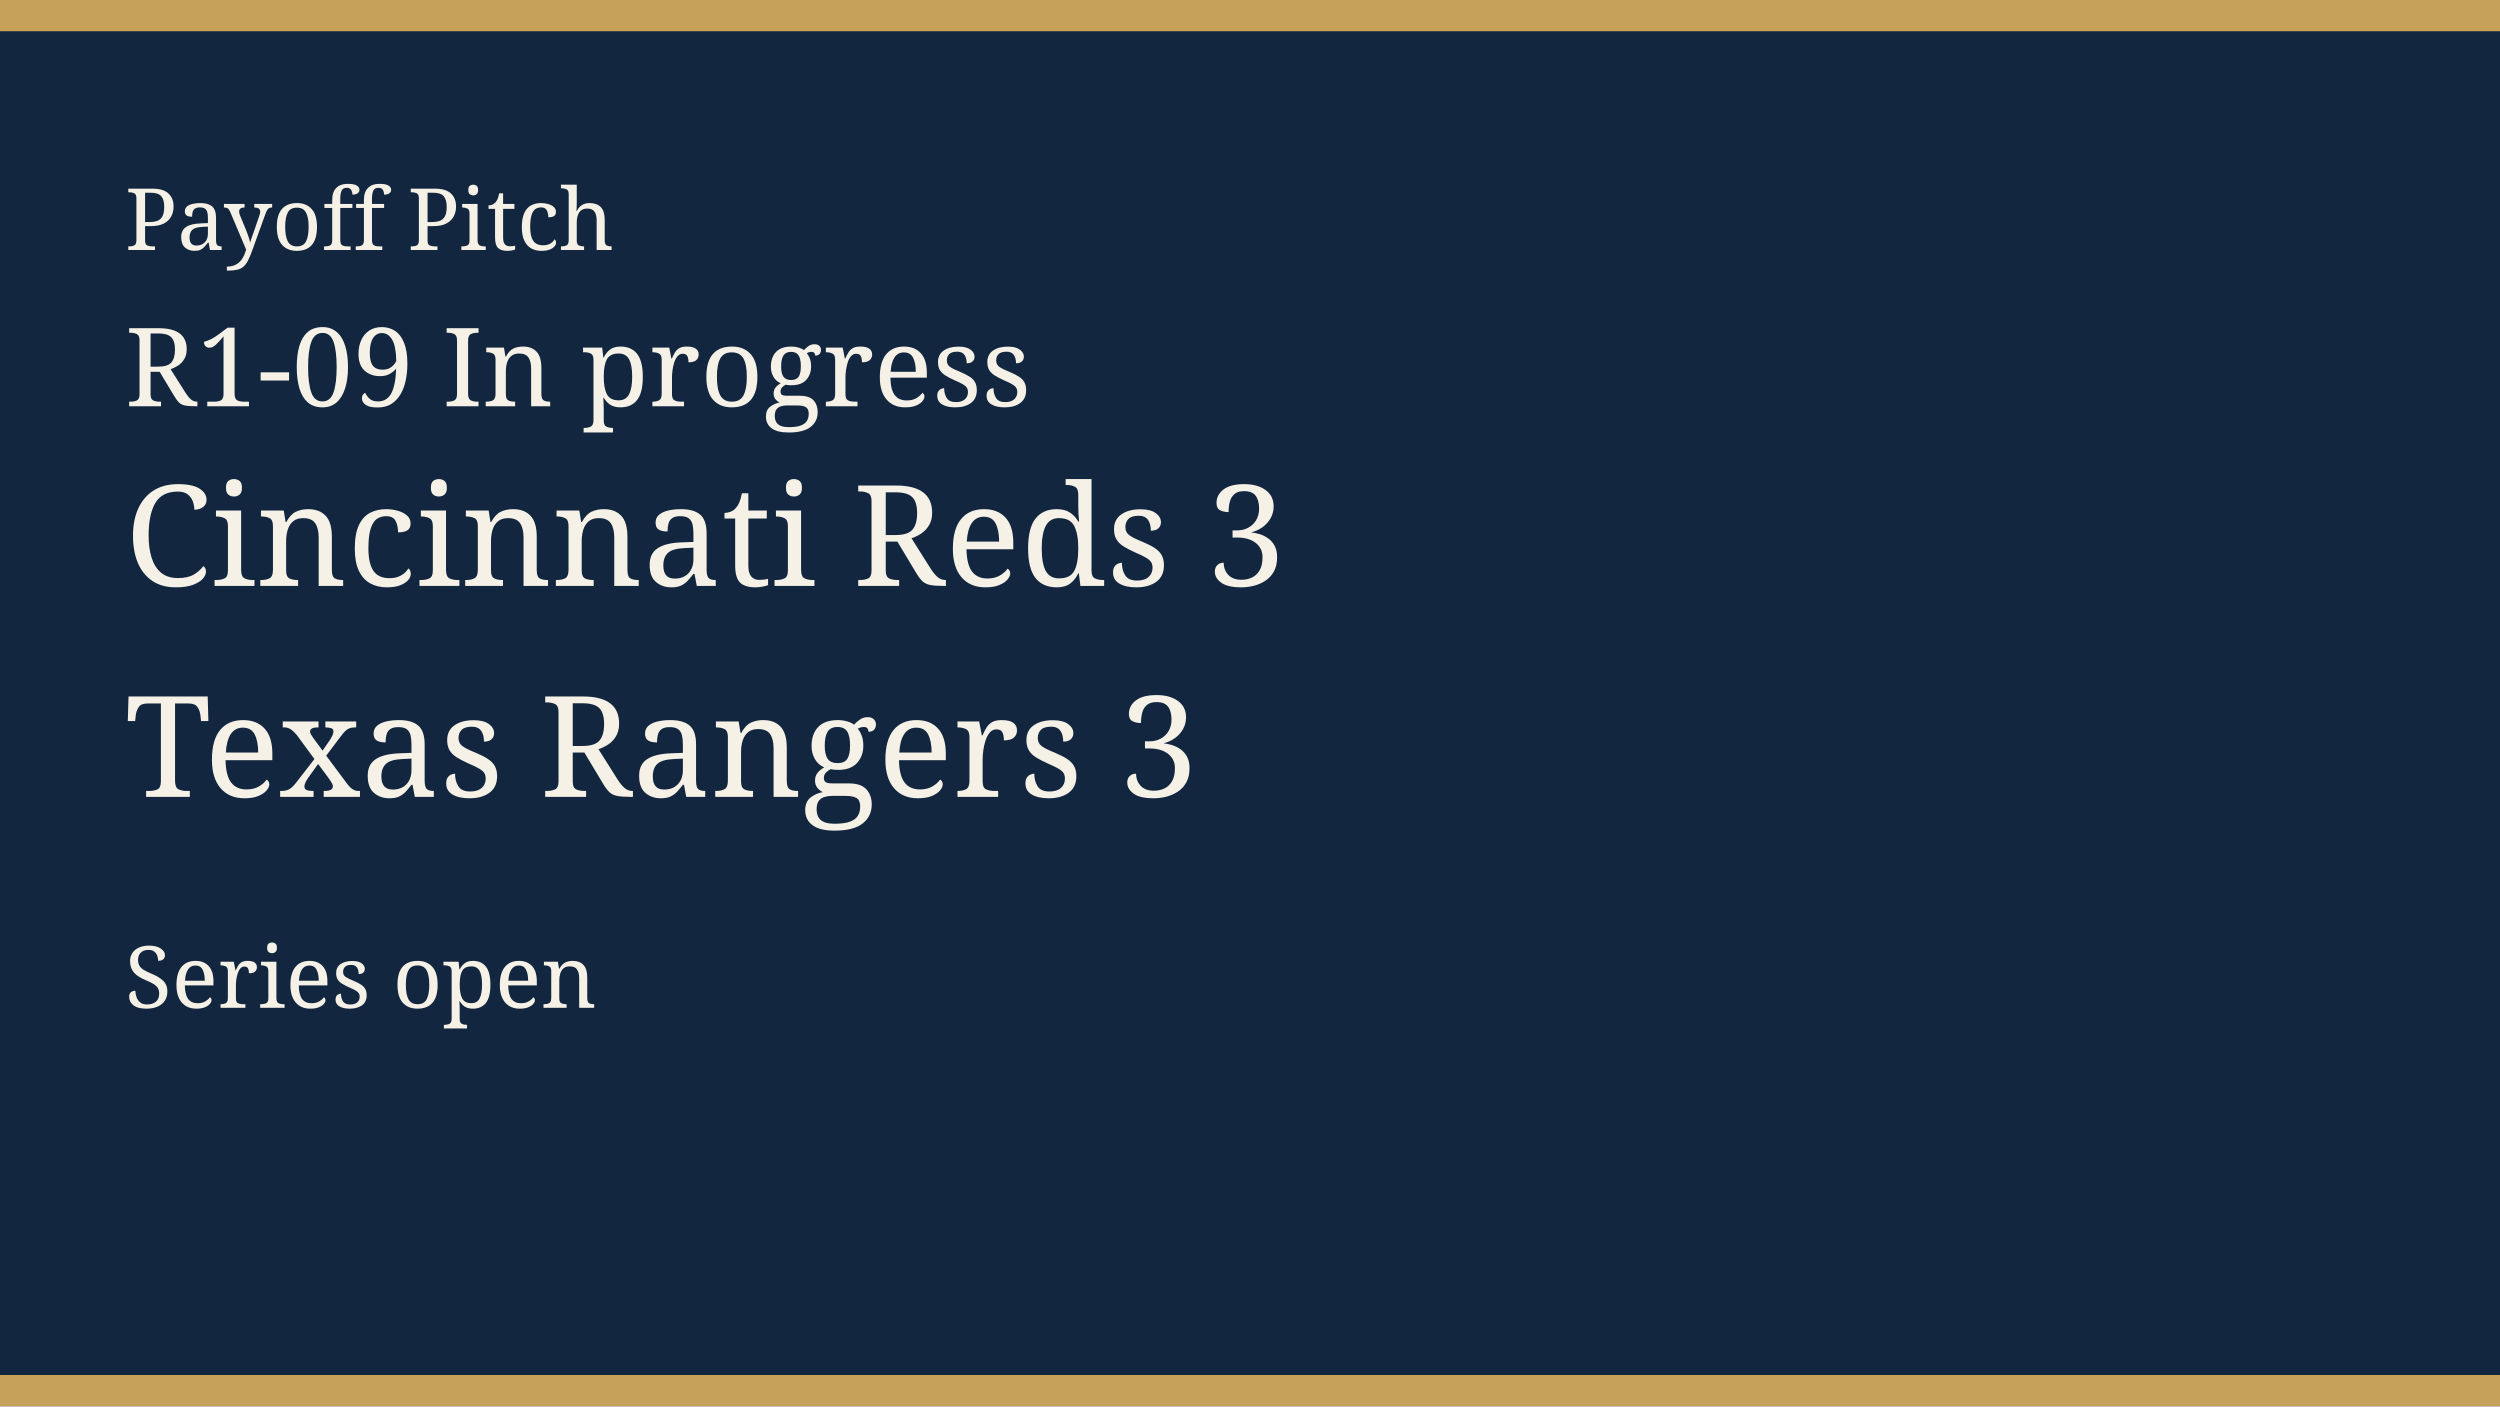
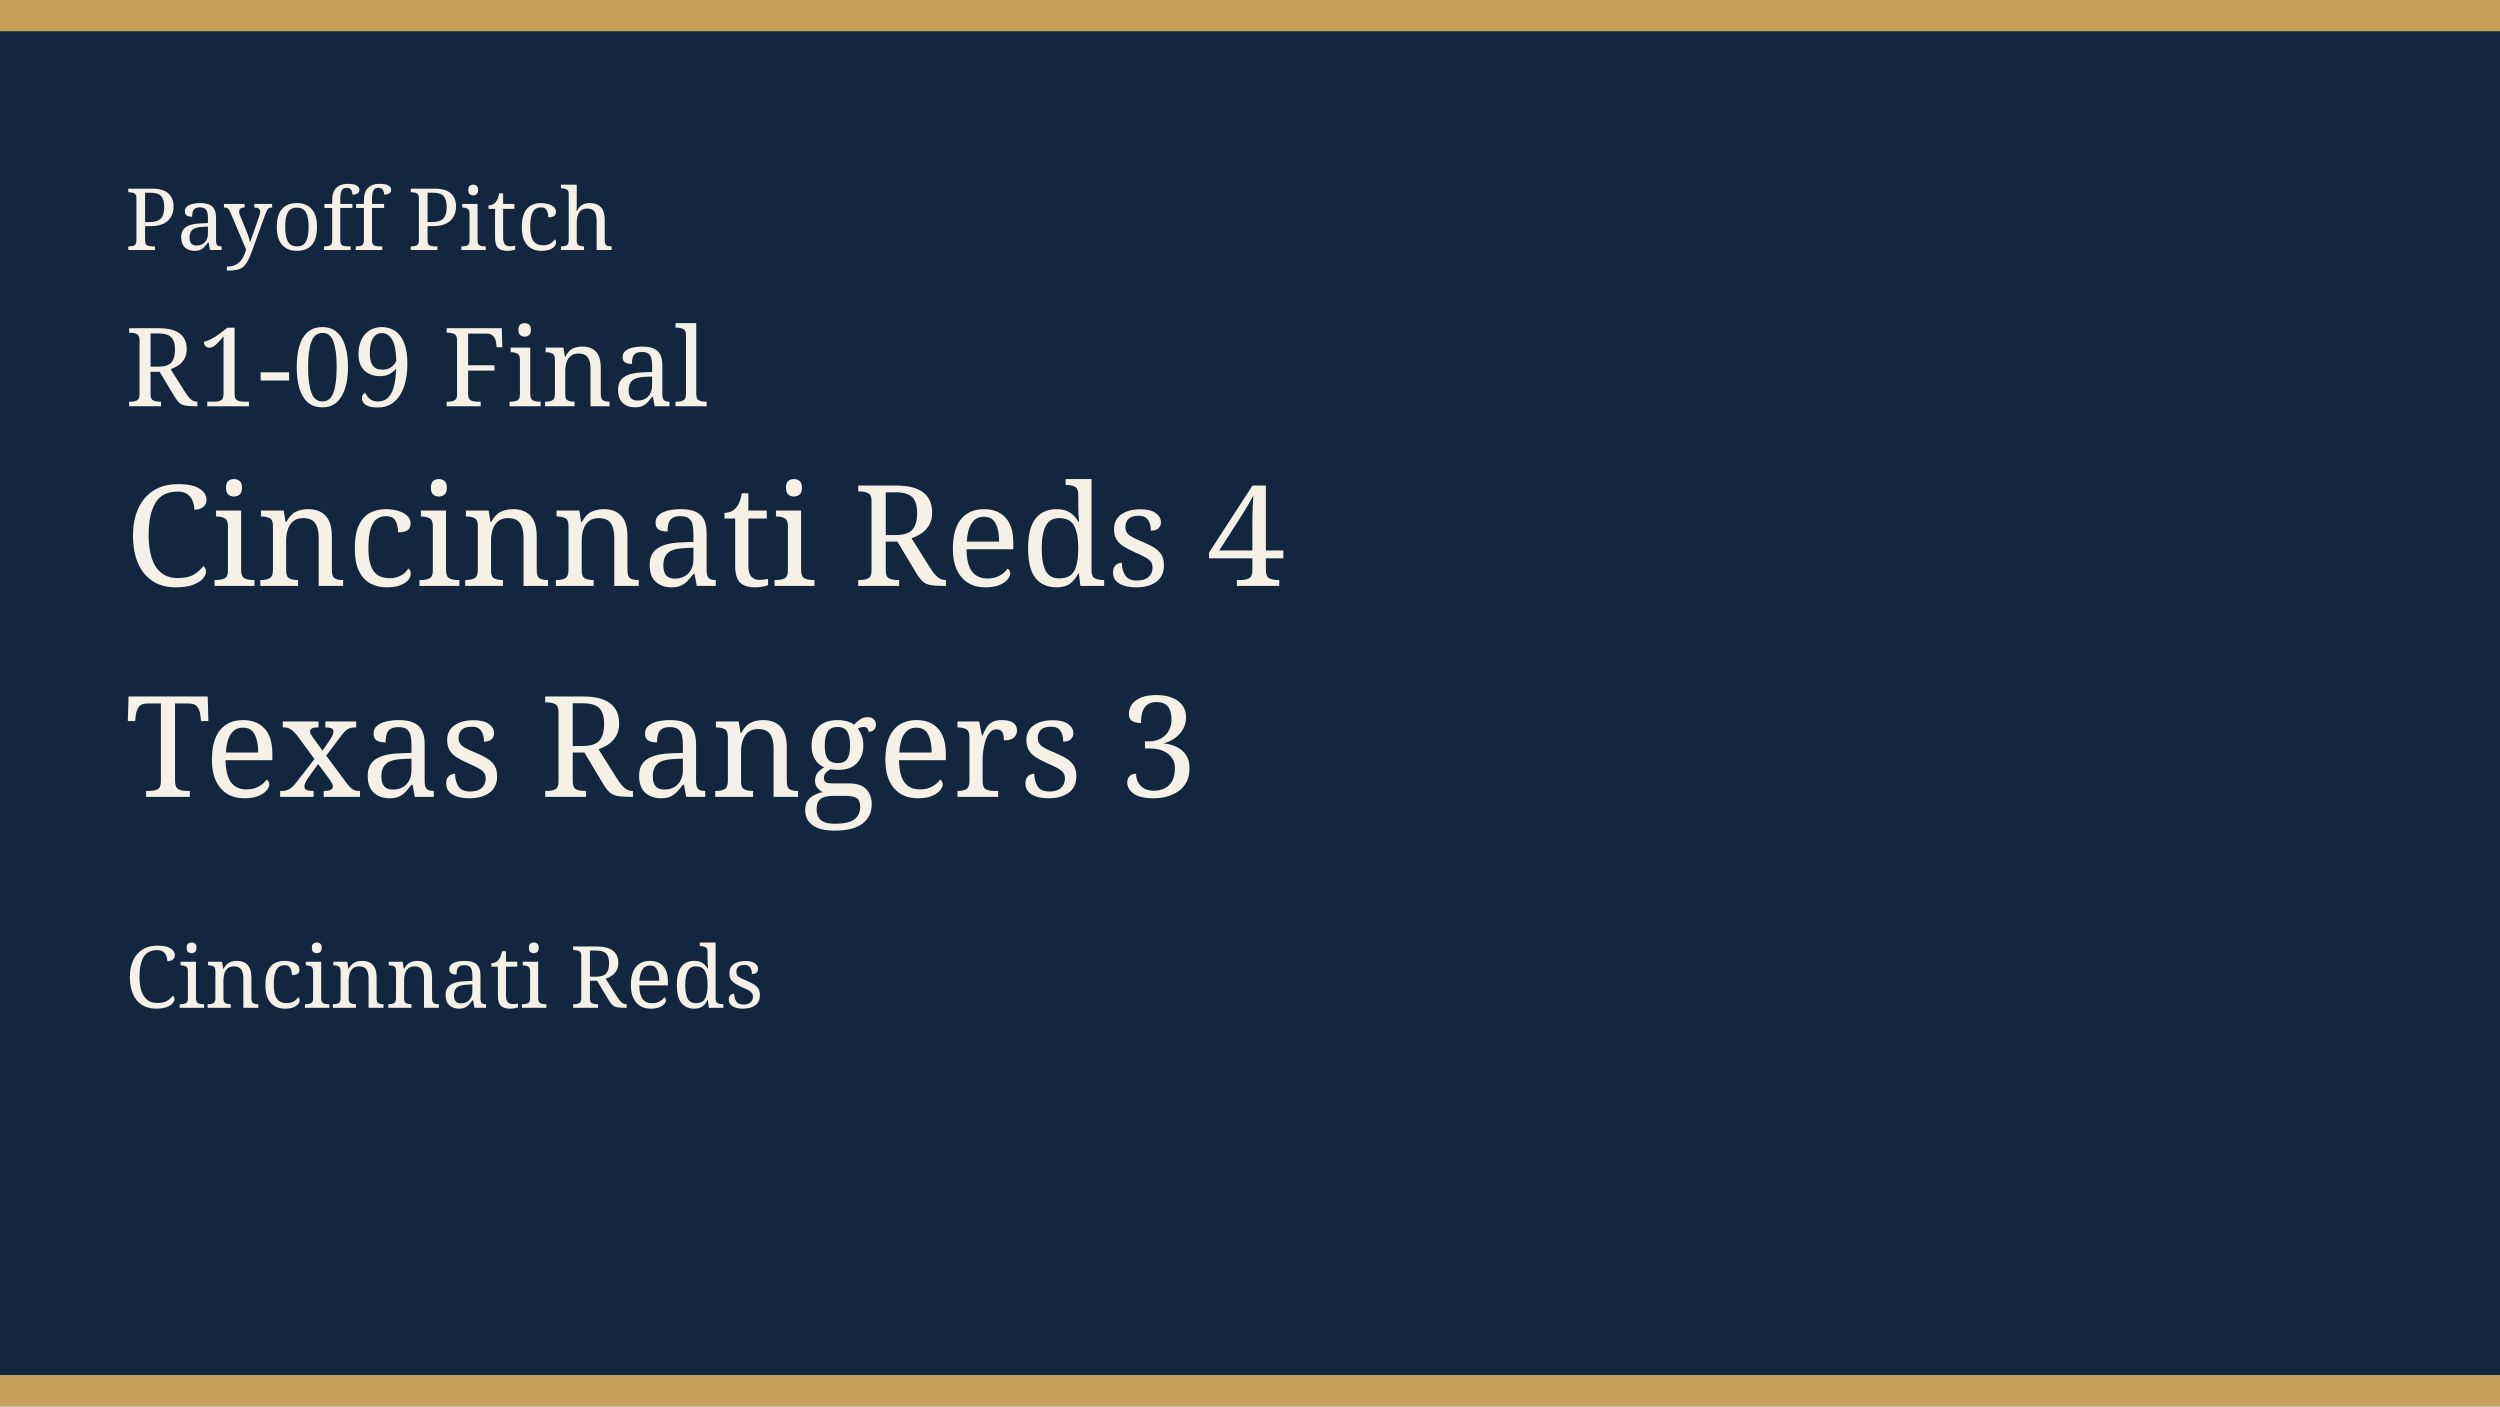
<svg xmlns="http://www.w3.org/2000/svg" width="640" height="360" viewBox="0 0 640 360" role="img">
  <rect width="640" height="360" fill="#12263f" />
  <rect width="640" height="8" fill="#c6a15a" />
  <rect y="352" width="640" height="8" fill="#c6a15a" />
  <text x="32" y="64" fill="#f6f1e6" font-family="Georgia, serif" font-size="22">Payoff Pitch</text>
-   <text x="32" y="104" fill="#f6f1e6" font-family="Georgia, serif" font-size="28">R1-09 In progress</text>
-   <text x="32" y="150" fill="#f6f1e6" font-family="Georgia, serif" font-size="36">Cincinnati Reds 3</text>
+   <text x="32" y="104" fill="#f6f1e6" font-family="Georgia, serif" font-size="28">R1-09 Final</text>
+   <text x="32" y="150" fill="#f6f1e6" font-family="Georgia, serif" font-size="36">Cincinnati Reds 4</text>
  <text x="32" y="204" fill="#f6f1e6" font-family="Georgia, serif" font-size="36">Texas Rangers 3</text>
-   <text x="32" y="258" fill="#f6f1e6" font-family="Georgia, serif" font-size="22">Series open</text>
+   <text x="32" y="258" fill="#f6f1e6" font-family="Georgia, serif" font-size="22">Cincinnati Reds</text>
</svg>
